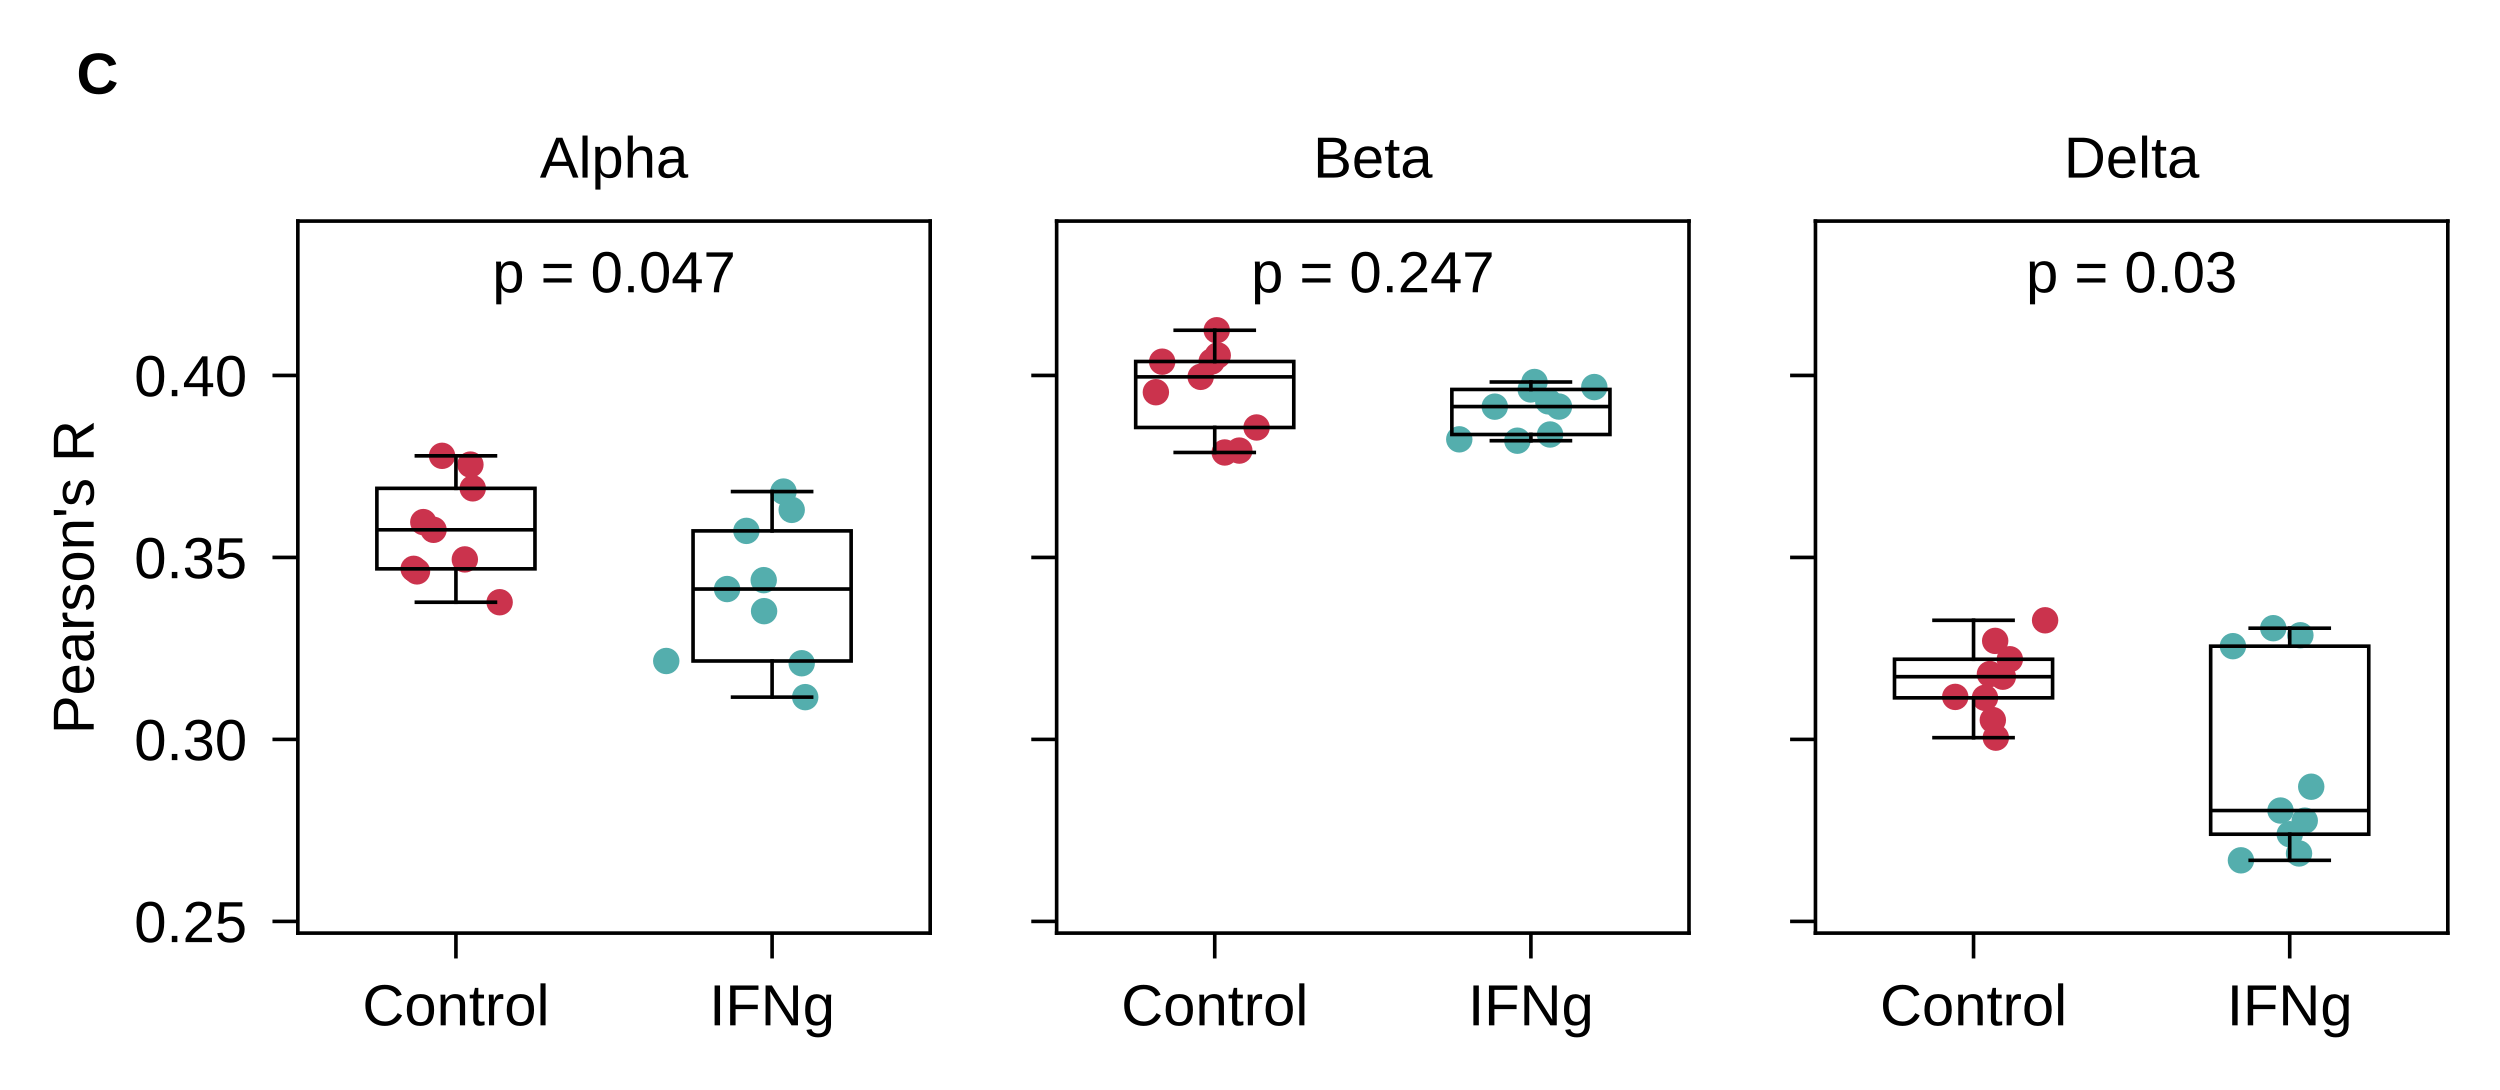
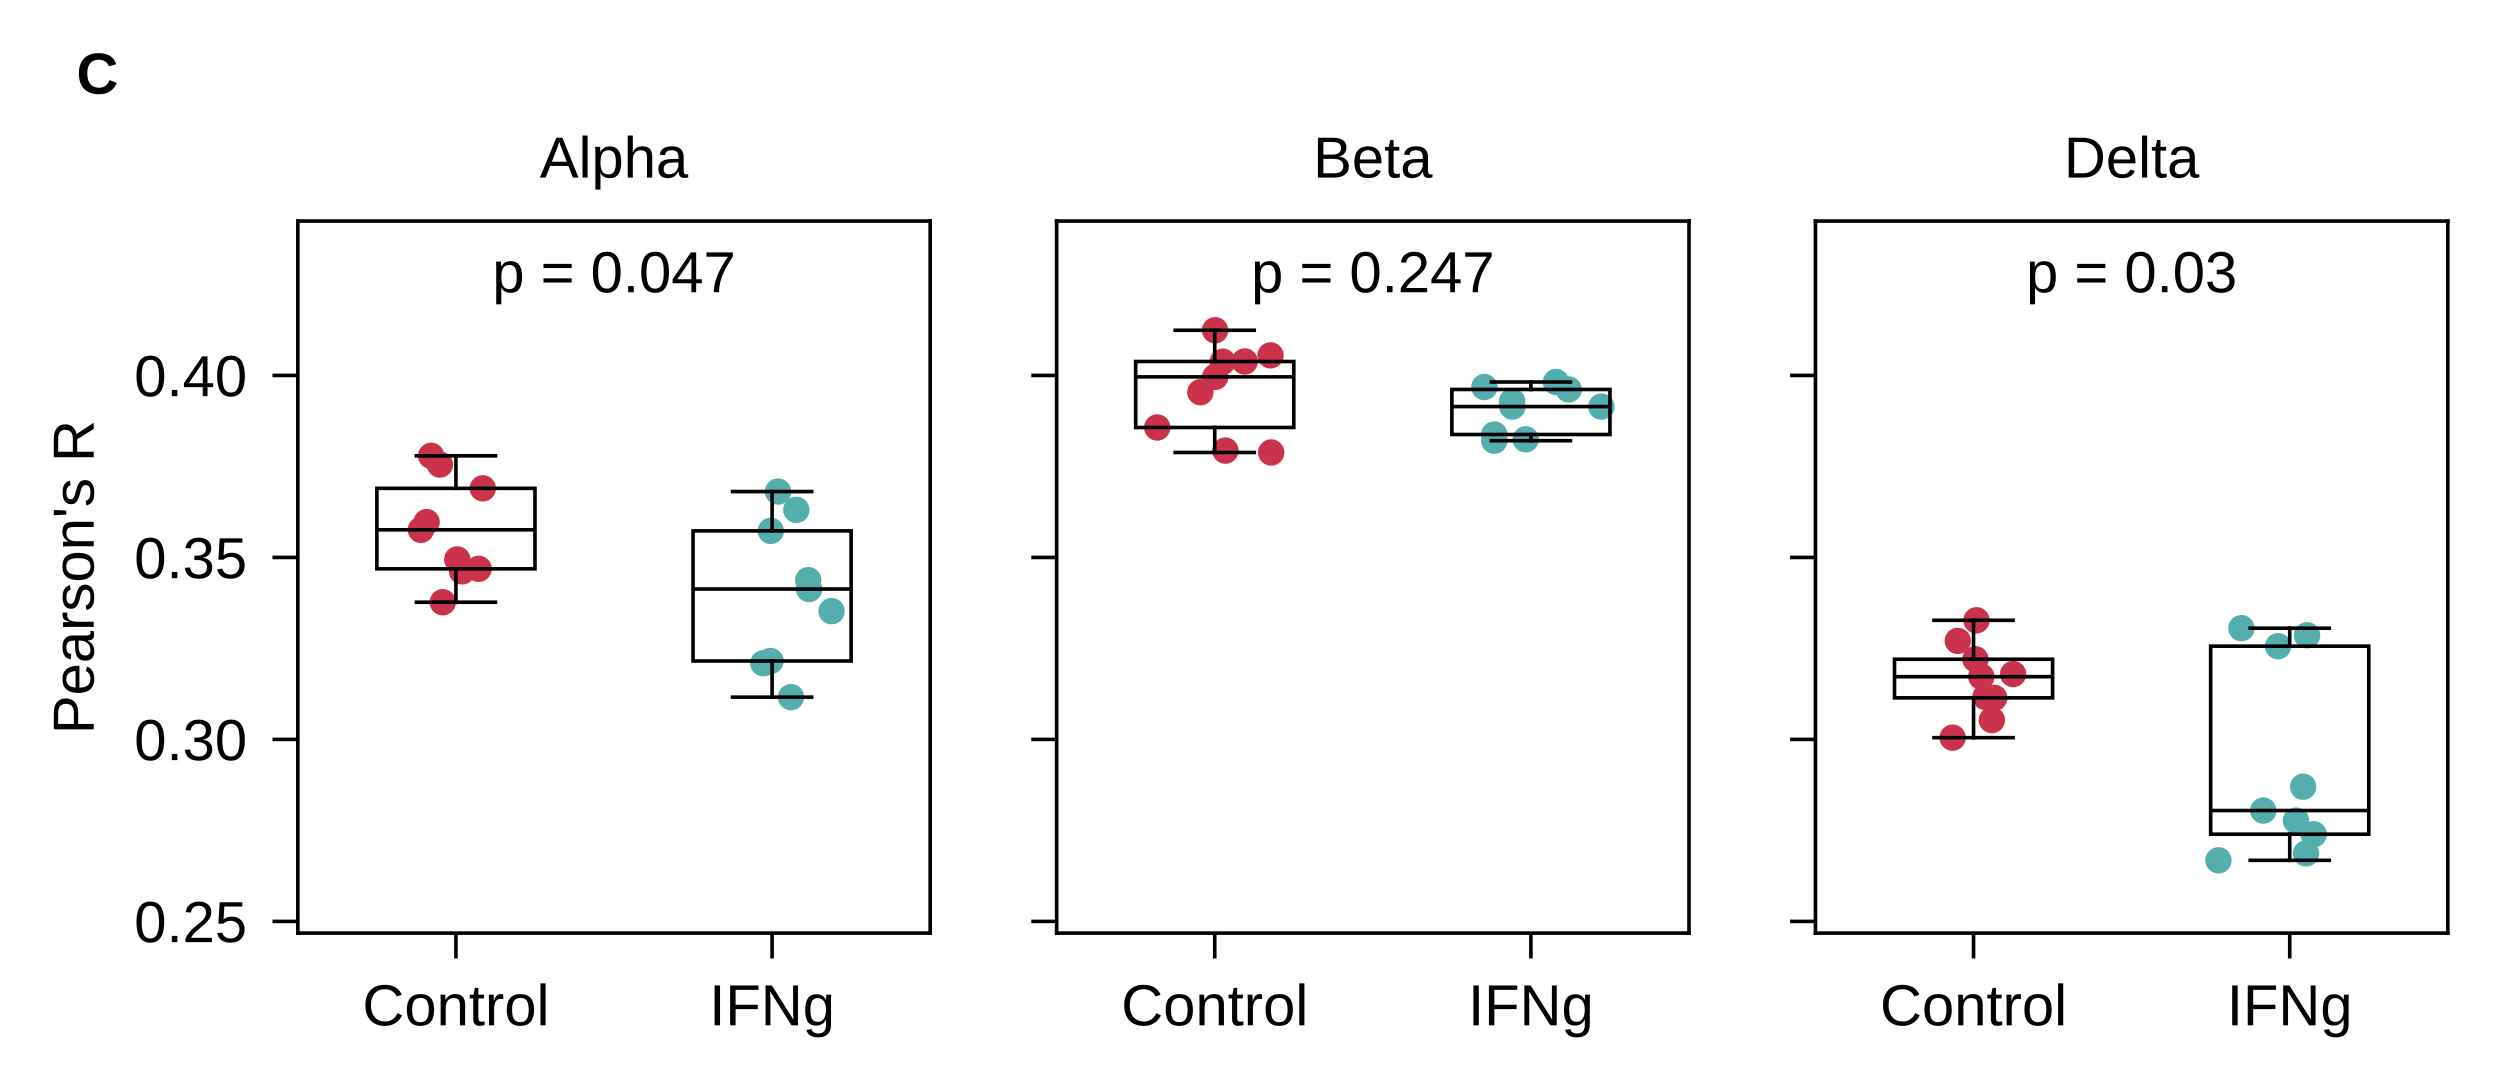
<svg xmlns="http://www.w3.org/2000/svg" xmlns:xlink="http://www.w3.org/1999/xlink" width="344.86pt" height="150.327pt" viewBox="0 0 344.86 150.327" version="1.1">
  <defs>
    <style type="text/css">*{stroke-linejoin: round; stroke-linecap: butt}</style>
  </defs>
  <g id="figure_1">
    <g id="patch_1">
      <path d="M -0 150.327  L 344.86 150.327  L 344.86 0  L -0 0  L -0 150.327  z " style="fill: none" />
    </g>
    <g id="axes_1">
      <g id="patch_2">
        <path d="M 41.085 128.717  L 128.313 128.717  L 128.313 30.497  L 41.085 30.497  L 41.085 128.717  z " style="fill: none" />
      </g>
      <g id="PathCollection_1">
        <defs>
-           <path id="C0_0_2061458b49" d="M 0 1.323  C 0.351 1.323 0.687 1.183 0.935 0.935  C 1.183 0.687 1.323 0.351 1.323 -0  C 1.323 -0.351 1.183 -0.687 0.935 -0.935  C 0.687 -1.183 0.351 -1.323 0 -1.323  C -0.351 -1.323 -0.687 -1.183 -0.935 -0.935  C -1.183 -0.687 -1.323 -0.351 -1.323 0  C -1.323 0.351 -1.183 0.687 -0.935 0.935  C -0.687 1.183 -0.351 1.323 0 1.323  z " />
+           <path id="C0_0_ac645034e4" d="M 0 1.323  C 0.351 1.323 0.687 1.183 0.935 0.935  C 1.183 0.687 1.323 0.351 1.323 -0  C 1.323 -0.351 1.183 -0.687 0.935 -0.935  C 0.687 -1.183 0.351 -1.323 0 -1.323  C -0.351 -1.323 -0.687 -1.183 -0.935 -0.935  C -1.183 -0.687 -1.323 -0.351 -1.323 0  C -1.323 0.351 -1.183 0.687 -0.935 0.935  C -0.687 1.183 -0.351 1.323 0 1.323  z " />
        </defs>
-         <g clip-path="url(#p95139a01a8)">
-           <use xlink:href="#C0_0_2061458b49" x="57.524" y="78.819" style="fill: #cb334d; stroke: #cb334d" />
-         </g>
-         <g clip-path="url(#p95139a01a8)">
-           <use xlink:href="#C0_0_2061458b49" x="59.804" y="73.085" style="fill: #cb334d; stroke: #cb334d" />
-         </g>
-         <g clip-path="url(#p95139a01a8)">
-           <use xlink:href="#C0_0_2061458b49" x="60.981" y="62.878" style="fill: #cb334d; stroke: #cb334d" />
-         </g>
-         <g clip-path="url(#p95139a01a8)">
-           <use xlink:href="#C0_0_2061458b49" x="57.063" y="78.467" style="fill: #cb334d; stroke: #cb334d" />
-         </g>
-         <g clip-path="url(#p95139a01a8)">
-           <use xlink:href="#C0_0_2061458b49" x="58.394" y="72.02" style="fill: #cb334d; stroke: #cb334d" />
-         </g>
-         <g clip-path="url(#p95139a01a8)">
-           <use xlink:href="#C0_0_2061458b49" x="64.89" y="64.087" style="fill: #cb334d; stroke: #cb334d" />
-         </g>
-         <g clip-path="url(#p95139a01a8)">
-           <use xlink:href="#C0_0_2061458b49" x="68.922" y="83.075" style="fill: #cb334d; stroke: #cb334d" />
-         </g>
-         <g clip-path="url(#p95139a01a8)">
-           <use xlink:href="#C0_0_2061458b49" x="64.12" y="77.169" style="fill: #cb334d; stroke: #cb334d" />
-         </g>
-         <g clip-path="url(#p95139a01a8)">
-           <use xlink:href="#C0_0_2061458b49" x="65.212" y="67.365" style="fill: #cb334d; stroke: #cb334d" />
-         </g>
-         <g clip-path="url(#p95139a01a8)">
-           <use xlink:href="#C0_0_2061458b49" x="108.077" y="67.809" style="fill: #54aead; stroke: #54aead" />
-         </g>
-         <g clip-path="url(#p95139a01a8)">
-           <use xlink:href="#C0_0_2061458b49" x="105.351" y="80.029" style="fill: #54aead; stroke: #54aead" />
-         </g>
-         <g clip-path="url(#p95139a01a8)">
-           <use xlink:href="#C0_0_2061458b49" x="110.591" y="91.49" style="fill: #54aead; stroke: #54aead" />
-         </g>
-         <g clip-path="url(#p95139a01a8)">
-           <use xlink:href="#C0_0_2061458b49" x="109.211" y="70.334" style="fill: #54aead; stroke: #54aead" />
-         </g>
-         <g clip-path="url(#p95139a01a8)">
-           <use xlink:href="#C0_0_2061458b49" x="100.3" y="81.255" style="fill: #54aead; stroke: #54aead" />
-         </g>
-         <g clip-path="url(#p95139a01a8)">
-           <use xlink:href="#C0_0_2061458b49" x="91.905" y="91.18" style="fill: #54aead; stroke: #54aead" />
-         </g>
-         <g clip-path="url(#p95139a01a8)">
-           <use xlink:href="#C0_0_2061458b49" x="102.96" y="73.232" style="fill: #54aead; stroke: #54aead" />
-         </g>
-         <g clip-path="url(#p95139a01a8)">
-           <use xlink:href="#C0_0_2061458b49" x="105.402" y="84.306" style="fill: #54aead; stroke: #54aead" />
-         </g>
-         <g clip-path="url(#p95139a01a8)">
-           <use xlink:href="#C0_0_2061458b49" x="111.075" y="96.166" style="fill: #54aead; stroke: #54aead" />
+         <g clip-path="url(#pce0d4e76ab)">
+           <use xlink:href="#C0_0_ac645034e4" x="63.74" y="78.819" style="fill: #cb334d; stroke: #cb334d" />
+         </g>
+         <g clip-path="url(#pce0d4e76ab)">
+           <use xlink:href="#C0_0_ac645034e4" x="58.062" y="73.085" style="fill: #cb334d; stroke: #cb334d" />
+         </g>
+         <g clip-path="url(#pce0d4e76ab)">
+           <use xlink:href="#C0_0_ac645034e4" x="59.475" y="62.878" style="fill: #cb334d; stroke: #cb334d" />
+         </g>
+         <g clip-path="url(#pce0d4e76ab)">
+           <use xlink:href="#C0_0_ac645034e4" x="66.023" y="78.467" style="fill: #cb334d; stroke: #cb334d" />
+         </g>
+         <g clip-path="url(#pce0d4e76ab)">
+           <use xlink:href="#C0_0_ac645034e4" x="58.848" y="72.02" style="fill: #cb334d; stroke: #cb334d" />
+         </g>
+         <g clip-path="url(#pce0d4e76ab)">
+           <use xlink:href="#C0_0_ac645034e4" x="60.684" y="64.087" style="fill: #cb334d; stroke: #cb334d" />
+         </g>
+         <g clip-path="url(#pce0d4e76ab)">
+           <use xlink:href="#C0_0_ac645034e4" x="61.077" y="83.075" style="fill: #cb334d; stroke: #cb334d" />
+         </g>
+         <g clip-path="url(#pce0d4e76ab)">
+           <use xlink:href="#C0_0_ac645034e4" x="63.076" y="77.169" style="fill: #cb334d; stroke: #cb334d" />
+         </g>
+         <g clip-path="url(#pce0d4e76ab)">
+           <use xlink:href="#C0_0_ac645034e4" x="66.599" y="67.365" style="fill: #cb334d; stroke: #cb334d" />
+         </g>
+         <g clip-path="url(#pce0d4e76ab)">
+           <use xlink:href="#C0_0_ac645034e4" x="107.321" y="67.809" style="fill: #54aead; stroke: #54aead" />
+         </g>
+         <g clip-path="url(#pce0d4e76ab)">
+           <use xlink:href="#C0_0_ac645034e4" x="111.489" y="80.029" style="fill: #54aead; stroke: #54aead" />
+         </g>
+         <g clip-path="url(#pce0d4e76ab)">
+           <use xlink:href="#C0_0_ac645034e4" x="105.299" y="91.49" style="fill: #54aead; stroke: #54aead" />
+         </g>
+         <g clip-path="url(#pce0d4e76ab)">
+           <use xlink:href="#C0_0_ac645034e4" x="109.85" y="70.334" style="fill: #54aead; stroke: #54aead" />
+         </g>
+         <g clip-path="url(#pce0d4e76ab)">
+           <use xlink:href="#C0_0_ac645034e4" x="111.609" y="81.255" style="fill: #54aead; stroke: #54aead" />
+         </g>
+         <g clip-path="url(#pce0d4e76ab)">
+           <use xlink:href="#C0_0_ac645034e4" x="106.284" y="91.18" style="fill: #54aead; stroke: #54aead" />
+         </g>
+         <g clip-path="url(#pce0d4e76ab)">
+           <use xlink:href="#C0_0_ac645034e4" x="106.322" y="73.232" style="fill: #54aead; stroke: #54aead" />
+         </g>
+         <g clip-path="url(#pce0d4e76ab)">
+           <use xlink:href="#C0_0_ac645034e4" x="114.708" y="84.306" style="fill: #54aead; stroke: #54aead" />
+         </g>
+         <g clip-path="url(#pce0d4e76ab)">
+           <use xlink:href="#C0_0_ac645034e4" x="109.114" y="96.166" style="fill: #54aead; stroke: #54aead" />
        </g>
      </g>
      <g id="PathCollection_2" />
      <g id="matplotlib.axis_1">
        <g id="xtick_1">
          <g id="line2d_1">
            <defs>
-               <path id="mfec5f6d1b3" d="M 0 0  L 0 3.5  " style="stroke: #000000; stroke-width: 0.5" />
+               <path id="m859c7ce3d9" d="M 0 0  L 0 3.5  " style="stroke: #000000; stroke-width: 0.5" />
            </defs>
            <g>
-               <use xlink:href="#mfec5f6d1b3" x="62.892" y="128.717" style="stroke: #000000; stroke-width: 0.5" />
+               <use xlink:href="#m859c7ce3d9" x="62.892" y="128.717" style="stroke: #000000; stroke-width: 0.5" />
            </g>
          </g>
          <g id="text_1">
            <text style="font-size: 8px; font-family: 'Arial'; text-anchor: middle" x="62.892" y="141.443" transform="rotate(-0 62.89197 141.4433)">Control</text>
          </g>
        </g>
        <g id="xtick_2">
          <g id="line2d_2">
            <g>
-               <use xlink:href="#mfec5f6d1b3" x="106.506" y="128.717" style="stroke: #000000; stroke-width: 0.5" />
+               <use xlink:href="#m859c7ce3d9" x="106.506" y="128.717" style="stroke: #000000; stroke-width: 0.5" />
            </g>
          </g>
          <g id="text_2">
            <text style="font-size: 8px; font-family: 'Arial'; text-anchor: middle" x="106.506" y="141.443" transform="rotate(-0 106.5059 141.4433)">IFNg</text>
          </g>
        </g>
      </g>
      <g id="matplotlib.axis_2">
        <g id="ytick_1">
          <g id="line2d_3">
            <defs>
-               <path id="mc1c64203f9" d="M 0 0  L -3.5 0  " style="stroke: #000000; stroke-width: 0.5" />
+               <path id="m0ade56883d" d="M 0 0  L -3.5 0  " style="stroke: #000000; stroke-width: 0.5" />
            </defs>
            <g>
-               <use xlink:href="#mc1c64203f9" x="41.085" y="127.099" style="stroke: #000000; stroke-width: 0.5" />
+               <use xlink:href="#m0ade56883d" x="41.085" y="127.099" style="stroke: #000000; stroke-width: 0.5" />
            </g>
          </g>
          <g id="text_3">
            <text style="font-size: 8px; font-family: 'Arial'; text-anchor: end" x="34.085" y="129.962" transform="rotate(-0 34.085 129.9621)">0.25</text>
          </g>
        </g>
        <g id="ytick_2">
          <g id="line2d_4">
            <g>
-               <use xlink:href="#mc1c64203f9" x="41.085" y="101.996" style="stroke: #000000; stroke-width: 0.5" />
+               <use xlink:href="#m0ade56883d" x="41.085" y="101.996" style="stroke: #000000; stroke-width: 0.5" />
            </g>
          </g>
          <g id="text_4">
            <text style="font-size: 8px; font-family: 'Arial'; text-anchor: end" x="34.085" y="104.859" transform="rotate(-0 34.085 104.8589)">0.30</text>
          </g>
        </g>
        <g id="ytick_3">
          <g id="line2d_5">
            <g>
-               <use xlink:href="#mc1c64203f9" x="41.085" y="76.893" style="stroke: #000000; stroke-width: 0.5" />
+               <use xlink:href="#m0ade56883d" x="41.085" y="76.893" style="stroke: #000000; stroke-width: 0.5" />
            </g>
          </g>
          <g id="text_5">
            <text style="font-size: 8px; font-family: 'Arial'; text-anchor: end" x="34.085" y="79.756" transform="rotate(-0 34.085 79.75577)">0.35</text>
          </g>
        </g>
        <g id="ytick_4">
          <g id="line2d_6">
            <g>
-               <use xlink:href="#mc1c64203f9" x="41.085" y="51.789" style="stroke: #000000; stroke-width: 0.5" />
+               <use xlink:href="#m0ade56883d" x="41.085" y="51.789" style="stroke: #000000; stroke-width: 0.5" />
            </g>
          </g>
          <g id="text_6">
            <text style="font-size: 8px; font-family: 'Arial'; text-anchor: end" x="34.085" y="54.653" transform="rotate(-0 34.085 54.65261)">0.40</text>
          </g>
        </g>
        <g id="text_7">
          <text style="font-size: 8px; font-family: 'Arial'; text-anchor: middle" x="12.926" y="79.607" transform="rotate(-90 12.92625 79.60683)">Pearson's R</text>
        </g>
      </g>
      <g id="patch_3">
-         <path d="M 51.988 78.467  L 73.795 78.467  L 73.795 67.365  L 51.988 67.365  L 51.988 78.467  L 51.988 78.467  z " clip-path="url(#p95139a01a8)" style="fill: none; stroke: #000000; stroke-width: 0.5; stroke-linejoin: miter" />
+         <path d="M 51.988 78.467  L 73.795 78.467  L 73.795 67.365  L 51.988 67.365  L 51.988 78.467  L 51.988 78.467  z " clip-path="url(#pce0d4e76ab)" style="fill: none; stroke: #000000; stroke-width: 0.5; stroke-linejoin: miter" />
      </g>
      <g id="line2d_7">
-         <path d="M 62.892 78.467  L 62.892 83.075  " clip-path="url(#p95139a01a8)" style="fill: none; stroke: #000000; stroke-width: 0.5; stroke-linecap: square" />
+         <path d="M 62.892 78.467  L 62.892 83.075  " clip-path="url(#pce0d4e76ab)" style="fill: none; stroke: #000000; stroke-width: 0.5; stroke-linecap: square" />
      </g>
      <g id="line2d_8">
-         <path d="M 62.892 67.365  L 62.892 62.878  " clip-path="url(#p95139a01a8)" style="fill: none; stroke: #000000; stroke-width: 0.5; stroke-linecap: square" />
+         <path d="M 62.892 67.365  L 62.892 62.878  " clip-path="url(#pce0d4e76ab)" style="fill: none; stroke: #000000; stroke-width: 0.5; stroke-linecap: square" />
      </g>
      <g id="line2d_9">
-         <path d="M 57.44 83.075  L 68.344 83.075  " clip-path="url(#p95139a01a8)" style="fill: none; stroke: #000000; stroke-width: 0.5; stroke-linecap: square" />
+         <path d="M 57.44 83.075  L 68.344 83.075  " clip-path="url(#pce0d4e76ab)" style="fill: none; stroke: #000000; stroke-width: 0.5; stroke-linecap: square" />
      </g>
      <g id="line2d_10">
-         <path d="M 57.44 62.878  L 68.344 62.878  " clip-path="url(#p95139a01a8)" style="fill: none; stroke: #000000; stroke-width: 0.5; stroke-linecap: square" />
+         <path d="M 57.44 62.878  L 68.344 62.878  " clip-path="url(#pce0d4e76ab)" style="fill: none; stroke: #000000; stroke-width: 0.5; stroke-linecap: square" />
      </g>
      <g id="patch_4">
-         <path d="M 95.602 91.18  L 117.409 91.18  L 117.409 73.232  L 95.602 73.232  L 95.602 91.18  L 95.602 91.18  z " clip-path="url(#p95139a01a8)" style="fill: none; stroke: #000000; stroke-width: 0.5; stroke-linejoin: miter" />
+         <path d="M 95.602 91.18  L 117.409 91.18  L 117.409 73.232  L 95.602 73.232  L 95.602 91.18  L 95.602 91.18  z " clip-path="url(#pce0d4e76ab)" style="fill: none; stroke: #000000; stroke-width: 0.5; stroke-linejoin: miter" />
      </g>
      <g id="line2d_11">
-         <path d="M 106.506 91.18  L 106.506 96.166  " clip-path="url(#p95139a01a8)" style="fill: none; stroke: #000000; stroke-width: 0.5; stroke-linecap: square" />
+         <path d="M 106.506 91.18  L 106.506 96.166  " clip-path="url(#pce0d4e76ab)" style="fill: none; stroke: #000000; stroke-width: 0.5; stroke-linecap: square" />
      </g>
      <g id="line2d_12">
-         <path d="M 106.506 73.232  L 106.506 67.809  " clip-path="url(#p95139a01a8)" style="fill: none; stroke: #000000; stroke-width: 0.5; stroke-linecap: square" />
+         <path d="M 106.506 73.232  L 106.506 67.809  " clip-path="url(#pce0d4e76ab)" style="fill: none; stroke: #000000; stroke-width: 0.5; stroke-linecap: square" />
      </g>
      <g id="line2d_13">
-         <path d="M 101.054 96.166  L 111.958 96.166  " clip-path="url(#p95139a01a8)" style="fill: none; stroke: #000000; stroke-width: 0.5; stroke-linecap: square" />
+         <path d="M 101.054 96.166  L 111.958 96.166  " clip-path="url(#pce0d4e76ab)" style="fill: none; stroke: #000000; stroke-width: 0.5; stroke-linecap: square" />
      </g>
      <g id="line2d_14">
-         <path d="M 101.054 67.809  L 111.958 67.809  " clip-path="url(#p95139a01a8)" style="fill: none; stroke: #000000; stroke-width: 0.5; stroke-linecap: square" />
+         <path d="M 101.054 67.809  L 111.958 67.809  " clip-path="url(#pce0d4e76ab)" style="fill: none; stroke: #000000; stroke-width: 0.5; stroke-linecap: square" />
      </g>
      <g id="line2d_15">
-         <path d="M 51.988 73.085  L 73.795 73.085  " clip-path="url(#p95139a01a8)" style="fill: none; stroke: #000000; stroke-width: 0.5" />
+         <path d="M 51.988 73.085  L 73.795 73.085  " clip-path="url(#pce0d4e76ab)" style="fill: none; stroke: #000000; stroke-width: 0.5" />
      </g>
      <g id="line2d_16">
-         <path d="M 95.602 81.255  L 117.409 81.255  " clip-path="url(#p95139a01a8)" style="fill: none; stroke: #000000; stroke-width: 0.5" />
+         <path d="M 95.602 81.255  L 117.409 81.255  " clip-path="url(#pce0d4e76ab)" style="fill: none; stroke: #000000; stroke-width: 0.5" />
      </g>
      <g id="patch_5">
        <path d="M 41.085 128.717  L 41.085 30.497  " style="fill: none; stroke: #000000; stroke-width: 0.5; stroke-linejoin: miter; stroke-linecap: square" />
      </g>
      <g id="patch_6">
        <path d="M 128.313 128.717  L 128.313 30.497  " style="fill: none; stroke: #000000; stroke-width: 0.5; stroke-linejoin: miter; stroke-linecap: square" />
      </g>
      <g id="patch_7">
        <path d="M 41.085 128.717  L 128.313 128.717  " style="fill: none; stroke: #000000; stroke-width: 0.5; stroke-linejoin: miter; stroke-linecap: square" />
      </g>
      <g id="patch_8">
        <path d="M 41.085 30.497  L 128.313 30.497  " style="fill: none; stroke: #000000; stroke-width: 0.5; stroke-linejoin: miter; stroke-linecap: square" />
      </g>
      <g id="text_8">
        <text style="font-size: 8px; font-family: 'Arial'; text-anchor: middle" x="84.699" y="40.319" transform="rotate(-0 84.69894 40.31864)">p = 0.047</text>
      </g>
      <g id="text_9">
        <text style="font-weight: 700; font-size: 8px; font-family: 'Arial'; text-anchor: start" x="10.555" y="12.926" transform="rotate(-0 10.55524 12.92625)">C</text>
      </g>
      <g id="text_10">
        <text style="font-size: 8px; font-family: 'Arial'; text-anchor: middle" x="84.699" y="24.497" transform="rotate(-0 84.69894 24.49659)">Alpha</text>
      </g>
    </g>
    <g id="axes_2">
      <g id="patch_9">
        <path d="M 145.758 128.717  L 232.986 128.717  L 232.986 30.497  L 145.758 30.497  L 145.758 128.717  z " style="fill: none" />
      </g>
      <g id="PathCollection_3">
        <defs>
-           <path id="C1_0_51ea857e13" d="M 0 1.323  C 0.351 1.323 0.687 1.183 0.935 0.935  C 1.183 0.687 1.323 0.351 1.323 -0  C 1.323 -0.351 1.183 -0.687 0.935 -0.935  C 0.687 -1.183 0.351 -1.323 0 -1.323  C -0.351 -1.323 -0.687 -1.183 -0.935 -0.935  C -1.183 -0.687 -1.323 -0.351 -1.323 0  C -1.323 0.351 -1.183 0.687 -0.935 0.935  C -0.687 1.183 -0.351 1.323 0 1.323  z " />
+           <path id="C1_0_3e99ed5091" d="M 0 1.323  C 0.351 1.323 0.687 1.183 0.935 0.935  C 1.183 0.687 1.323 0.351 1.323 -0  C 1.323 -0.351 1.183 -0.687 0.935 -0.935  C 0.687 -1.183 0.351 -1.323 0 -1.323  C -0.351 -1.323 -0.687 -1.183 -0.935 -0.935  C -1.183 -0.687 -1.323 -0.351 -1.323 0  C -1.323 0.351 -1.183 0.687 -0.935 0.935  C -0.687 1.183 -0.351 1.323 0 1.323  z " />
        </defs>
-         <g clip-path="url(#pc16eb597bd)">
-           <use xlink:href="#C1_0_51ea857e13" x="159.446" y="54.104" style="fill: #cb334d; stroke: #cb334d" />
-         </g>
-         <g clip-path="url(#pc16eb597bd)">
-           <use xlink:href="#C1_0_51ea857e13" x="167.144" y="49.865" style="fill: #cb334d; stroke: #cb334d" />
-         </g>
-         <g clip-path="url(#pc16eb597bd)">
-           <use xlink:href="#C1_0_51ea857e13" x="168.943" y="62.417" style="fill: #cb334d; stroke: #cb334d" />
-         </g>
-         <g clip-path="url(#pc16eb597bd)">
-           <use xlink:href="#C1_0_51ea857e13" x="160.315" y="49.893" style="fill: #cb334d; stroke: #cb334d" />
-         </g>
-         <g clip-path="url(#pc16eb597bd)">
-           <use xlink:href="#C1_0_51ea857e13" x="167.841" y="45.558" style="fill: #cb334d; stroke: #cb334d" />
-         </g>
-         <g clip-path="url(#pc16eb597bd)">
-           <use xlink:href="#C1_0_51ea857e13" x="173.336" y="58.969" style="fill: #cb334d; stroke: #cb334d" />
-         </g>
-         <g clip-path="url(#pc16eb597bd)">
-           <use xlink:href="#C1_0_51ea857e13" x="165.624" y="51.984" style="fill: #cb334d; stroke: #cb334d" />
-         </g>
-         <g clip-path="url(#pc16eb597bd)">
-           <use xlink:href="#C1_0_51ea857e13" x="167.978" y="49.023" style="fill: #cb334d; stroke: #cb334d" />
-         </g>
-         <g clip-path="url(#pc16eb597bd)">
-           <use xlink:href="#C1_0_51ea857e13" x="170.955" y="62.156" style="fill: #cb334d; stroke: #cb334d" />
-         </g>
-         <g clip-path="url(#pc16eb597bd)">
-           <use xlink:href="#C1_0_51ea857e13" x="201.298" y="60.603" style="fill: #54aead; stroke: #54aead" />
-         </g>
-         <g clip-path="url(#pc16eb597bd)">
-           <use xlink:href="#C1_0_51ea857e13" x="206.196" y="56.096" style="fill: #54aead; stroke: #54aead" />
-         </g>
-         <g clip-path="url(#pc16eb597bd)">
-           <use xlink:href="#C1_0_51ea857e13" x="219.925" y="53.392" style="fill: #54aead; stroke: #54aead" />
-         </g>
-         <g clip-path="url(#pc16eb597bd)">
-           <use xlink:href="#C1_0_51ea857e13" x="213.824" y="59.937" style="fill: #54aead; stroke: #54aead" />
-         </g>
-         <g clip-path="url(#pc16eb597bd)">
-           <use xlink:href="#C1_0_51ea857e13" x="213.573" y="55.365" style="fill: #54aead; stroke: #54aead" />
-         </g>
-         <g clip-path="url(#pc16eb597bd)">
-           <use xlink:href="#C1_0_51ea857e13" x="211.676" y="52.694" style="fill: #54aead; stroke: #54aead" />
-         </g>
-         <g clip-path="url(#pc16eb597bd)">
-           <use xlink:href="#C1_0_51ea857e13" x="209.312" y="60.793" style="fill: #54aead; stroke: #54aead" />
-         </g>
-         <g clip-path="url(#pc16eb597bd)">
-           <use xlink:href="#C1_0_51ea857e13" x="215.053" y="56.085" style="fill: #54aead; stroke: #54aead" />
-         </g>
-         <g clip-path="url(#pc16eb597bd)">
-           <use xlink:href="#C1_0_51ea857e13" x="211.153" y="53.722" style="fill: #54aead; stroke: #54aead" />
+         <g clip-path="url(#pae0e74dacd)">
+           <use xlink:href="#C1_0_3e99ed5091" x="165.585" y="54.104" style="fill: #cb334d; stroke: #cb334d" />
+         </g>
+         <g clip-path="url(#pae0e74dacd)">
+           <use xlink:href="#C1_0_3e99ed5091" x="171.7" y="49.865" style="fill: #cb334d; stroke: #cb334d" />
+         </g>
+         <g clip-path="url(#pae0e74dacd)">
+           <use xlink:href="#C1_0_3e99ed5091" x="175.351" y="62.417" style="fill: #cb334d; stroke: #cb334d" />
+         </g>
+         <g clip-path="url(#pae0e74dacd)">
+           <use xlink:href="#C1_0_3e99ed5091" x="168.67" y="49.893" style="fill: #cb334d; stroke: #cb334d" />
+         </g>
+         <g clip-path="url(#pae0e74dacd)">
+           <use xlink:href="#C1_0_3e99ed5091" x="167.614" y="45.558" style="fill: #cb334d; stroke: #cb334d" />
+         </g>
+         <g clip-path="url(#pae0e74dacd)">
+           <use xlink:href="#C1_0_3e99ed5091" x="159.634" y="58.969" style="fill: #cb334d; stroke: #cb334d" />
+         </g>
+         <g clip-path="url(#pae0e74dacd)">
+           <use xlink:href="#C1_0_3e99ed5091" x="167.637" y="51.984" style="fill: #cb334d; stroke: #cb334d" />
+         </g>
+         <g clip-path="url(#pae0e74dacd)">
+           <use xlink:href="#C1_0_3e99ed5091" x="175.261" y="49.023" style="fill: #cb334d; stroke: #cb334d" />
+         </g>
+         <g clip-path="url(#pae0e74dacd)">
+           <use xlink:href="#C1_0_3e99ed5091" x="169.033" y="62.156" style="fill: #cb334d; stroke: #cb334d" />
+         </g>
+         <g clip-path="url(#pae0e74dacd)">
+           <use xlink:href="#C1_0_3e99ed5091" x="210.462" y="60.603" style="fill: #54aead; stroke: #54aead" />
+         </g>
+         <g clip-path="url(#pae0e74dacd)">
+           <use xlink:href="#C1_0_3e99ed5091" x="220.903" y="56.096" style="fill: #54aead; stroke: #54aead" />
+         </g>
+         <g clip-path="url(#pae0e74dacd)">
+           <use xlink:href="#C1_0_3e99ed5091" x="204.762" y="53.392" style="fill: #54aead; stroke: #54aead" />
+         </g>
+         <g clip-path="url(#pae0e74dacd)">
+           <use xlink:href="#C1_0_3e99ed5091" x="206.129" y="59.937" style="fill: #54aead; stroke: #54aead" />
+         </g>
+         <g clip-path="url(#pae0e74dacd)">
+           <use xlink:href="#C1_0_3e99ed5091" x="208.58" y="55.365" style="fill: #54aead; stroke: #54aead" />
+         </g>
+         <g clip-path="url(#pae0e74dacd)">
+           <use xlink:href="#C1_0_3e99ed5091" x="214.646" y="52.694" style="fill: #54aead; stroke: #54aead" />
+         </g>
+         <g clip-path="url(#pae0e74dacd)">
+           <use xlink:href="#C1_0_3e99ed5091" x="206.127" y="60.793" style="fill: #54aead; stroke: #54aead" />
+         </g>
+         <g clip-path="url(#pae0e74dacd)">
+           <use xlink:href="#C1_0_3e99ed5091" x="208.623" y="56.085" style="fill: #54aead; stroke: #54aead" />
+         </g>
+         <g clip-path="url(#pae0e74dacd)">
+           <use xlink:href="#C1_0_3e99ed5091" x="216.388" y="53.722" style="fill: #54aead; stroke: #54aead" />
        </g>
      </g>
      <g id="PathCollection_4" />
      <g id="matplotlib.axis_3">
        <g id="xtick_3">
          <g id="line2d_17">
            <g>
-               <use xlink:href="#mfec5f6d1b3" x="167.565" y="128.717" style="stroke: #000000; stroke-width: 0.5" />
+               <use xlink:href="#m859c7ce3d9" x="167.565" y="128.717" style="stroke: #000000; stroke-width: 0.5" />
            </g>
          </g>
          <g id="text_11">
            <text style="font-size: 8px; font-family: 'Arial'; text-anchor: middle" x="167.565" y="141.443" transform="rotate(-0 167.5654 141.4433)">Control</text>
          </g>
        </g>
        <g id="xtick_4">
          <g id="line2d_18">
            <g>
-               <use xlink:href="#mfec5f6d1b3" x="211.179" y="128.717" style="stroke: #000000; stroke-width: 0.5" />
+               <use xlink:href="#m859c7ce3d9" x="211.179" y="128.717" style="stroke: #000000; stroke-width: 0.5" />
            </g>
          </g>
          <g id="text_12">
            <text style="font-size: 8px; font-family: 'Arial'; text-anchor: middle" x="211.179" y="141.443" transform="rotate(-0 211.1794 141.4433)">IFNg</text>
          </g>
        </g>
      </g>
      <g id="matplotlib.axis_4">
        <g id="ytick_5">
          <g id="line2d_19">
            <g>
-               <use xlink:href="#mc1c64203f9" x="145.758" y="127.099" style="stroke: #000000; stroke-width: 0.5" />
+               <use xlink:href="#m0ade56883d" x="145.758" y="127.099" style="stroke: #000000; stroke-width: 0.5" />
            </g>
          </g>
        </g>
        <g id="ytick_6">
          <g id="line2d_20">
            <g>
-               <use xlink:href="#mc1c64203f9" x="145.758" y="101.996" style="stroke: #000000; stroke-width: 0.5" />
+               <use xlink:href="#m0ade56883d" x="145.758" y="101.996" style="stroke: #000000; stroke-width: 0.5" />
            </g>
          </g>
        </g>
        <g id="ytick_7">
          <g id="line2d_21">
            <g>
-               <use xlink:href="#mc1c64203f9" x="145.758" y="76.893" style="stroke: #000000; stroke-width: 0.5" />
+               <use xlink:href="#m0ade56883d" x="145.758" y="76.893" style="stroke: #000000; stroke-width: 0.5" />
            </g>
          </g>
        </g>
        <g id="ytick_8">
          <g id="line2d_22">
            <g>
-               <use xlink:href="#mc1c64203f9" x="145.758" y="51.789" style="stroke: #000000; stroke-width: 0.5" />
+               <use xlink:href="#m0ade56883d" x="145.758" y="51.789" style="stroke: #000000; stroke-width: 0.5" />
            </g>
          </g>
        </g>
      </g>
      <g id="patch_10">
-         <path d="M 156.662 58.969  L 178.469 58.969  L 178.469 49.865  L 156.662 49.865  L 156.662 58.969  L 156.662 58.969  z " clip-path="url(#pc16eb597bd)" style="fill: none; stroke: #000000; stroke-width: 0.5; stroke-linejoin: miter" />
+         <path d="M 156.662 58.969  L 178.469 58.969  L 178.469 49.865  L 156.662 49.865  L 156.662 58.969  L 156.662 58.969  z " clip-path="url(#pae0e74dacd)" style="fill: none; stroke: #000000; stroke-width: 0.5; stroke-linejoin: miter" />
      </g>
      <g id="line2d_23">
-         <path d="M 167.565 58.969  L 167.565 62.417  " clip-path="url(#pc16eb597bd)" style="fill: none; stroke: #000000; stroke-width: 0.5; stroke-linecap: square" />
+         <path d="M 167.565 58.969  L 167.565 62.417  " clip-path="url(#pae0e74dacd)" style="fill: none; stroke: #000000; stroke-width: 0.5; stroke-linecap: square" />
      </g>
      <g id="line2d_24">
-         <path d="M 167.565 49.865  L 167.565 45.558  " clip-path="url(#pc16eb597bd)" style="fill: none; stroke: #000000; stroke-width: 0.5; stroke-linecap: square" />
+         <path d="M 167.565 49.865  L 167.565 45.558  " clip-path="url(#pae0e74dacd)" style="fill: none; stroke: #000000; stroke-width: 0.5; stroke-linecap: square" />
      </g>
      <g id="line2d_25">
-         <path d="M 162.114 62.417  L 173.017 62.417  " clip-path="url(#pc16eb597bd)" style="fill: none; stroke: #000000; stroke-width: 0.5; stroke-linecap: square" />
+         <path d="M 162.114 62.417  L 173.017 62.417  " clip-path="url(#pae0e74dacd)" style="fill: none; stroke: #000000; stroke-width: 0.5; stroke-linecap: square" />
      </g>
      <g id="line2d_26">
-         <path d="M 162.114 45.558  L 173.017 45.558  " clip-path="url(#pc16eb597bd)" style="fill: none; stroke: #000000; stroke-width: 0.5; stroke-linecap: square" />
+         <path d="M 162.114 45.558  L 173.017 45.558  " clip-path="url(#pae0e74dacd)" style="fill: none; stroke: #000000; stroke-width: 0.5; stroke-linecap: square" />
      </g>
      <g id="patch_11">
-         <path d="M 200.276 59.937  L 222.083 59.937  L 222.083 53.722  L 200.276 53.722  L 200.276 59.937  L 200.276 59.937  z " clip-path="url(#pc16eb597bd)" style="fill: none; stroke: #000000; stroke-width: 0.5; stroke-linejoin: miter" />
+         <path d="M 200.276 59.937  L 222.083 59.937  L 222.083 53.722  L 200.276 53.722  L 200.276 59.937  L 200.276 59.937  z " clip-path="url(#pae0e74dacd)" style="fill: none; stroke: #000000; stroke-width: 0.5; stroke-linejoin: miter" />
      </g>
      <g id="line2d_27">
-         <path d="M 211.179 59.937  L 211.179 60.793  " clip-path="url(#pc16eb597bd)" style="fill: none; stroke: #000000; stroke-width: 0.5; stroke-linecap: square" />
+         <path d="M 211.179 59.937  L 211.179 60.793  " clip-path="url(#pae0e74dacd)" style="fill: none; stroke: #000000; stroke-width: 0.5; stroke-linecap: square" />
      </g>
      <g id="line2d_28">
-         <path d="M 211.179 53.722  L 211.179 52.694  " clip-path="url(#pc16eb597bd)" style="fill: none; stroke: #000000; stroke-width: 0.5; stroke-linecap: square" />
+         <path d="M 211.179 53.722  L 211.179 52.694  " clip-path="url(#pae0e74dacd)" style="fill: none; stroke: #000000; stroke-width: 0.5; stroke-linecap: square" />
      </g>
      <g id="line2d_29">
-         <path d="M 205.728 60.793  L 216.631 60.793  " clip-path="url(#pc16eb597bd)" style="fill: none; stroke: #000000; stroke-width: 0.5; stroke-linecap: square" />
+         <path d="M 205.728 60.793  L 216.631 60.793  " clip-path="url(#pae0e74dacd)" style="fill: none; stroke: #000000; stroke-width: 0.5; stroke-linecap: square" />
      </g>
      <g id="line2d_30">
-         <path d="M 205.728 52.694  L 216.631 52.694  " clip-path="url(#pc16eb597bd)" style="fill: none; stroke: #000000; stroke-width: 0.5; stroke-linecap: square" />
+         <path d="M 205.728 52.694  L 216.631 52.694  " clip-path="url(#pae0e74dacd)" style="fill: none; stroke: #000000; stroke-width: 0.5; stroke-linecap: square" />
      </g>
      <g id="line2d_31">
-         <path d="M 156.662 51.984  L 178.469 51.984  " clip-path="url(#pc16eb597bd)" style="fill: none; stroke: #000000; stroke-width: 0.5" />
+         <path d="M 156.662 51.984  L 178.469 51.984  " clip-path="url(#pae0e74dacd)" style="fill: none; stroke: #000000; stroke-width: 0.5" />
      </g>
      <g id="line2d_32">
-         <path d="M 200.276 56.085  L 222.083 56.085  " clip-path="url(#pc16eb597bd)" style="fill: none; stroke: #000000; stroke-width: 0.5" />
+         <path d="M 200.276 56.085  L 222.083 56.085  " clip-path="url(#pae0e74dacd)" style="fill: none; stroke: #000000; stroke-width: 0.5" />
      </g>
      <g id="patch_12">
        <path d="M 145.758 128.717  L 145.758 30.497  " style="fill: none; stroke: #000000; stroke-width: 0.5; stroke-linejoin: miter; stroke-linecap: square" />
      </g>
      <g id="patch_13">
        <path d="M 232.986 128.717  L 232.986 30.497  " style="fill: none; stroke: #000000; stroke-width: 0.5; stroke-linejoin: miter; stroke-linecap: square" />
      </g>
      <g id="patch_14">
        <path d="M 145.758 128.717  L 232.986 128.717  " style="fill: none; stroke: #000000; stroke-width: 0.5; stroke-linejoin: miter; stroke-linecap: square" />
      </g>
      <g id="patch_15">
        <path d="M 145.758 30.497  L 232.986 30.497  " style="fill: none; stroke: #000000; stroke-width: 0.5; stroke-linejoin: miter; stroke-linecap: square" />
      </g>
      <g id="text_13">
        <text style="font-size: 8px; font-family: 'Arial'; text-anchor: middle" x="189.372" y="40.319" transform="rotate(-0 189.3724 40.31864)">p = 0.247</text>
      </g>
      <g id="text_14">
        <text style="font-size: 8px; font-family: 'Arial'; text-anchor: middle" x="189.372" y="24.497" transform="rotate(-0 189.3724 24.49659)">Beta</text>
      </g>
    </g>
    <g id="axes_3">
      <g id="patch_16">
        <path d="M 250.432 128.717  L 337.66 128.717  L 337.66 30.497  L 250.432 30.497  L 250.432 128.717  z " style="fill: none" />
      </g>
      <g id="PathCollection_5">
        <defs>
-           <path id="C2_0_345182f189" d="M 0 1.323  C 0.351 1.323 0.687 1.183 0.935 0.935  C 1.183 0.687 1.323 0.351 1.323 -0  C 1.323 -0.351 1.183 -0.687 0.935 -0.935  C 0.687 -1.183 0.351 -1.323 0 -1.323  C -0.351 -1.323 -0.687 -1.183 -0.935 -0.935  C -1.183 -0.687 -1.323 -0.351 -1.323 0  C -1.323 0.351 -1.183 0.687 -0.935 0.935  C -0.687 1.183 -0.351 1.323 0 1.323  z " />
+           <path id="C2_0_78e91879f2" d="M 0 1.323  C 0.351 1.323 0.687 1.183 0.935 0.935  C 1.183 0.687 1.323 0.351 1.323 -0  C 1.323 -0.351 1.183 -0.687 0.935 -0.935  C 0.687 -1.183 0.351 -1.323 0 -1.323  C -0.351 -1.323 -0.687 -1.183 -0.935 -0.935  C -1.183 -0.687 -1.323 -0.351 -1.323 0  C -1.323 0.351 -1.183 0.687 -0.935 0.935  C -0.687 1.183 -0.351 1.323 0 1.323  z " />
        </defs>
-         <g clip-path="url(#p33302a01fe)">
-           <use xlink:href="#C2_0_345182f189" x="275.312" y="101.754" style="fill: #cb334d; stroke: #cb334d" />
-         </g>
-         <g clip-path="url(#p33302a01fe)">
-           <use xlink:href="#C2_0_345182f189" x="277.246" y="90.94" style="fill: #cb334d; stroke: #cb334d" />
-         </g>
-         <g clip-path="url(#p33302a01fe)">
-           <use xlink:href="#C2_0_345182f189" x="274.898" y="99.331" style="fill: #cb334d; stroke: #cb334d" />
-         </g>
-         <g clip-path="url(#p33302a01fe)">
-           <use xlink:href="#C2_0_345182f189" x="276.279" y="93.346" style="fill: #cb334d; stroke: #cb334d" />
-         </g>
-         <g clip-path="url(#p33302a01fe)">
-           <use xlink:href="#C2_0_345182f189" x="282.11" y="85.566" style="fill: #cb334d; stroke: #cb334d" />
-         </g>
-         <g clip-path="url(#p33302a01fe)">
-           <use xlink:href="#C2_0_345182f189" x="274.498" y="92.981" style="fill: #cb334d; stroke: #cb334d" />
-         </g>
-         <g clip-path="url(#p33302a01fe)">
-           <use xlink:href="#C2_0_345182f189" x="273.816" y="96.263" style="fill: #cb334d; stroke: #cb334d" />
-         </g>
-         <g clip-path="url(#p33302a01fe)">
-           <use xlink:href="#C2_0_345182f189" x="275.223" y="88.406" style="fill: #cb334d; stroke: #cb334d" />
-         </g>
-         <g clip-path="url(#p33302a01fe)">
-           <use xlink:href="#C2_0_345182f189" x="269.714" y="96.134" style="fill: #cb334d; stroke: #cb334d" />
-         </g>
-         <g clip-path="url(#p33302a01fe)">
-           <use xlink:href="#C2_0_345182f189" x="317.324" y="87.632" style="fill: #54aead; stroke: #54aead" />
-         </g>
-         <g clip-path="url(#p33302a01fe)">
-           <use xlink:href="#C2_0_345182f189" x="314.581" y="111.81" style="fill: #54aead; stroke: #54aead" />
-         </g>
-         <g clip-path="url(#p33302a01fe)">
-           <use xlink:href="#C2_0_345182f189" x="317.136" y="117.73" style="fill: #54aead; stroke: #54aead" />
-         </g>
-         <g clip-path="url(#p33302a01fe)">
-           <use xlink:href="#C2_0_345182f189" x="313.583" y="86.655" style="fill: #54aead; stroke: #54aead" />
-         </g>
-         <g clip-path="url(#p33302a01fe)">
-           <use xlink:href="#C2_0_345182f189" x="318.82" y="108.523" style="fill: #54aead; stroke: #54aead" />
-         </g>
-         <g clip-path="url(#p33302a01fe)">
-           <use xlink:href="#C2_0_345182f189" x="315.858" y="115.075" style="fill: #54aead; stroke: #54aead" />
-         </g>
-         <g clip-path="url(#p33302a01fe)">
-           <use xlink:href="#C2_0_345182f189" x="308.018" y="89.136" style="fill: #54aead; stroke: #54aead" />
-         </g>
-         <g clip-path="url(#p33302a01fe)">
-           <use xlink:href="#C2_0_345182f189" x="317.926" y="113.205" style="fill: #54aead; stroke: #54aead" />
-         </g>
-         <g clip-path="url(#p33302a01fe)">
-           <use xlink:href="#C2_0_345182f189" x="309.123" y="118.676" style="fill: #54aead; stroke: #54aead" />
+         <g clip-path="url(#p55cf4ecc36)">
+           <use xlink:href="#C2_0_78e91879f2" x="269.354" y="101.754" style="fill: #cb334d; stroke: #cb334d" />
+         </g>
+         <g clip-path="url(#p55cf4ecc36)">
+           <use xlink:href="#C2_0_78e91879f2" x="272.501" y="90.94" style="fill: #cb334d; stroke: #cb334d" />
+         </g>
+         <g clip-path="url(#p55cf4ecc36)">
+           <use xlink:href="#C2_0_78e91879f2" x="274.768" y="99.331" style="fill: #cb334d; stroke: #cb334d" />
+         </g>
+         <g clip-path="url(#p55cf4ecc36)">
+           <use xlink:href="#C2_0_78e91879f2" x="273.313" y="93.346" style="fill: #cb334d; stroke: #cb334d" />
+         </g>
+         <g clip-path="url(#p55cf4ecc36)">
+           <use xlink:href="#C2_0_78e91879f2" x="272.642" y="85.566" style="fill: #cb334d; stroke: #cb334d" />
+         </g>
+         <g clip-path="url(#p55cf4ecc36)">
+           <use xlink:href="#C2_0_78e91879f2" x="277.696" y="92.981" style="fill: #cb334d; stroke: #cb334d" />
+         </g>
+         <g clip-path="url(#p55cf4ecc36)">
+           <use xlink:href="#C2_0_78e91879f2" x="275.1" y="96.263" style="fill: #cb334d; stroke: #cb334d" />
+         </g>
+         <g clip-path="url(#p55cf4ecc36)">
+           <use xlink:href="#C2_0_78e91879f2" x="270.063" y="88.406" style="fill: #cb334d; stroke: #cb334d" />
+         </g>
+         <g clip-path="url(#p55cf4ecc36)">
+           <use xlink:href="#C2_0_78e91879f2" x="273.873" y="96.134" style="fill: #cb334d; stroke: #cb334d" />
+         </g>
+         <g clip-path="url(#p55cf4ecc36)">
+           <use xlink:href="#C2_0_78e91879f2" x="318.243" y="87.632" style="fill: #54aead; stroke: #54aead" />
+         </g>
+         <g clip-path="url(#p55cf4ecc36)">
+           <use xlink:href="#C2_0_78e91879f2" x="312.199" y="111.81" style="fill: #54aead; stroke: #54aead" />
+         </g>
+         <g clip-path="url(#p55cf4ecc36)">
+           <use xlink:href="#C2_0_78e91879f2" x="318.101" y="117.73" style="fill: #54aead; stroke: #54aead" />
+         </g>
+         <g clip-path="url(#p55cf4ecc36)">
+           <use xlink:href="#C2_0_78e91879f2" x="309.189" y="86.655" style="fill: #54aead; stroke: #54aead" />
+         </g>
+         <g clip-path="url(#p55cf4ecc36)">
+           <use xlink:href="#C2_0_78e91879f2" x="317.7" y="108.523" style="fill: #54aead; stroke: #54aead" />
+         </g>
+         <g clip-path="url(#p55cf4ecc36)">
+           <use xlink:href="#C2_0_78e91879f2" x="319.161" y="115.075" style="fill: #54aead; stroke: #54aead" />
+         </g>
+         <g clip-path="url(#p55cf4ecc36)">
+           <use xlink:href="#C2_0_78e91879f2" x="314.248" y="89.136" style="fill: #54aead; stroke: #54aead" />
+         </g>
+         <g clip-path="url(#p55cf4ecc36)">
+           <use xlink:href="#C2_0_78e91879f2" x="316.719" y="113.205" style="fill: #54aead; stroke: #54aead" />
+         </g>
+         <g clip-path="url(#p55cf4ecc36)">
+           <use xlink:href="#C2_0_78e91879f2" x="306.026" y="118.676" style="fill: #54aead; stroke: #54aead" />
        </g>
      </g>
      <g id="PathCollection_6" />
      <g id="matplotlib.axis_5">
        <g id="xtick_5">
          <g id="line2d_33">
            <g>
-               <use xlink:href="#mfec5f6d1b3" x="272.239" y="128.717" style="stroke: #000000; stroke-width: 0.5" />
+               <use xlink:href="#m859c7ce3d9" x="272.239" y="128.717" style="stroke: #000000; stroke-width: 0.5" />
            </g>
          </g>
          <g id="text_15">
            <text style="font-size: 8px; font-family: 'Arial'; text-anchor: middle" x="272.239" y="141.443" transform="rotate(-0 272.2389 141.4433)">Control</text>
          </g>
        </g>
        <g id="xtick_6">
          <g id="line2d_34">
            <g>
-               <use xlink:href="#mfec5f6d1b3" x="315.853" y="128.717" style="stroke: #000000; stroke-width: 0.5" />
+               <use xlink:href="#m859c7ce3d9" x="315.853" y="128.717" style="stroke: #000000; stroke-width: 0.5" />
            </g>
          </g>
          <g id="text_16">
            <text style="font-size: 8px; font-family: 'Arial'; text-anchor: middle" x="315.853" y="141.443" transform="rotate(-0 315.8528 141.4433)">IFNg</text>
          </g>
        </g>
      </g>
      <g id="matplotlib.axis_6">
        <g id="ytick_9">
          <g id="line2d_35">
            <g>
-               <use xlink:href="#mc1c64203f9" x="250.432" y="127.099" style="stroke: #000000; stroke-width: 0.5" />
+               <use xlink:href="#m0ade56883d" x="250.432" y="127.099" style="stroke: #000000; stroke-width: 0.5" />
            </g>
          </g>
        </g>
        <g id="ytick_10">
          <g id="line2d_36">
            <g>
-               <use xlink:href="#mc1c64203f9" x="250.432" y="101.996" style="stroke: #000000; stroke-width: 0.5" />
+               <use xlink:href="#m0ade56883d" x="250.432" y="101.996" style="stroke: #000000; stroke-width: 0.5" />
            </g>
          </g>
        </g>
        <g id="ytick_11">
          <g id="line2d_37">
            <g>
-               <use xlink:href="#mc1c64203f9" x="250.432" y="76.893" style="stroke: #000000; stroke-width: 0.5" />
+               <use xlink:href="#m0ade56883d" x="250.432" y="76.893" style="stroke: #000000; stroke-width: 0.5" />
            </g>
          </g>
        </g>
        <g id="ytick_12">
          <g id="line2d_38">
            <g>
-               <use xlink:href="#mc1c64203f9" x="250.432" y="51.789" style="stroke: #000000; stroke-width: 0.5" />
+               <use xlink:href="#m0ade56883d" x="250.432" y="51.789" style="stroke: #000000; stroke-width: 0.5" />
            </g>
          </g>
        </g>
      </g>
      <g id="patch_17">
-         <path d="M 261.335 96.263  L 283.142 96.263  L 283.142 90.94  L 261.335 90.94  L 261.335 96.263  L 261.335 96.263  z " clip-path="url(#p33302a01fe)" style="fill: none; stroke: #000000; stroke-width: 0.5; stroke-linejoin: miter" />
+         <path d="M 261.335 96.263  L 283.142 96.263  L 283.142 90.94  L 261.335 90.94  L 261.335 96.263  L 261.335 96.263  z " clip-path="url(#p55cf4ecc36)" style="fill: none; stroke: #000000; stroke-width: 0.5; stroke-linejoin: miter" />
      </g>
      <g id="line2d_39">
-         <path d="M 272.239 96.263  L 272.239 101.754  " clip-path="url(#p33302a01fe)" style="fill: none; stroke: #000000; stroke-width: 0.5; stroke-linecap: square" />
+         <path d="M 272.239 96.263  L 272.239 101.754  " clip-path="url(#p55cf4ecc36)" style="fill: none; stroke: #000000; stroke-width: 0.5; stroke-linecap: square" />
      </g>
      <g id="line2d_40">
-         <path d="M 272.239 90.94  L 272.239 85.566  " clip-path="url(#p33302a01fe)" style="fill: none; stroke: #000000; stroke-width: 0.5; stroke-linecap: square" />
+         <path d="M 272.239 90.94  L 272.239 85.566  " clip-path="url(#p55cf4ecc36)" style="fill: none; stroke: #000000; stroke-width: 0.5; stroke-linecap: square" />
      </g>
      <g id="line2d_41">
-         <path d="M 266.787 101.754  L 277.691 101.754  " clip-path="url(#p33302a01fe)" style="fill: none; stroke: #000000; stroke-width: 0.5; stroke-linecap: square" />
+         <path d="M 266.787 101.754  L 277.691 101.754  " clip-path="url(#p55cf4ecc36)" style="fill: none; stroke: #000000; stroke-width: 0.5; stroke-linecap: square" />
      </g>
      <g id="line2d_42">
-         <path d="M 266.787 85.566  L 277.691 85.566  " clip-path="url(#p33302a01fe)" style="fill: none; stroke: #000000; stroke-width: 0.5; stroke-linecap: square" />
+         <path d="M 266.787 85.566  L 277.691 85.566  " clip-path="url(#p55cf4ecc36)" style="fill: none; stroke: #000000; stroke-width: 0.5; stroke-linecap: square" />
      </g>
      <g id="patch_18">
-         <path d="M 304.949 115.075  L 326.756 115.075  L 326.756 89.136  L 304.949 89.136  L 304.949 115.075  L 304.949 115.075  z " clip-path="url(#p33302a01fe)" style="fill: none; stroke: #000000; stroke-width: 0.5; stroke-linejoin: miter" />
+         <path d="M 304.949 115.075  L 326.756 115.075  L 326.756 89.136  L 304.949 89.136  L 304.949 115.075  L 304.949 115.075  z " clip-path="url(#p55cf4ecc36)" style="fill: none; stroke: #000000; stroke-width: 0.5; stroke-linejoin: miter" />
      </g>
      <g id="line2d_43">
-         <path d="M 315.853 115.075  L 315.853 118.676  " clip-path="url(#p33302a01fe)" style="fill: none; stroke: #000000; stroke-width: 0.5; stroke-linecap: square" />
+         <path d="M 315.853 115.075  L 315.853 118.676  " clip-path="url(#p55cf4ecc36)" style="fill: none; stroke: #000000; stroke-width: 0.5; stroke-linecap: square" />
      </g>
      <g id="line2d_44">
-         <path d="M 315.853 89.136  L 315.853 86.655  " clip-path="url(#p33302a01fe)" style="fill: none; stroke: #000000; stroke-width: 0.5; stroke-linecap: square" />
+         <path d="M 315.853 89.136  L 315.853 86.655  " clip-path="url(#p55cf4ecc36)" style="fill: none; stroke: #000000; stroke-width: 0.5; stroke-linecap: square" />
      </g>
      <g id="line2d_45">
-         <path d="M 310.401 118.676  L 321.305 118.676  " clip-path="url(#p33302a01fe)" style="fill: none; stroke: #000000; stroke-width: 0.5; stroke-linecap: square" />
+         <path d="M 310.401 118.676  L 321.305 118.676  " clip-path="url(#p55cf4ecc36)" style="fill: none; stroke: #000000; stroke-width: 0.5; stroke-linecap: square" />
      </g>
      <g id="line2d_46">
-         <path d="M 310.401 86.655  L 321.305 86.655  " clip-path="url(#p33302a01fe)" style="fill: none; stroke: #000000; stroke-width: 0.5; stroke-linecap: square" />
+         <path d="M 310.401 86.655  L 321.305 86.655  " clip-path="url(#p55cf4ecc36)" style="fill: none; stroke: #000000; stroke-width: 0.5; stroke-linecap: square" />
      </g>
      <g id="line2d_47">
-         <path d="M 261.335 93.346  L 283.142 93.346  " clip-path="url(#p33302a01fe)" style="fill: none; stroke: #000000; stroke-width: 0.5" />
+         <path d="M 261.335 93.346  L 283.142 93.346  " clip-path="url(#p55cf4ecc36)" style="fill: none; stroke: #000000; stroke-width: 0.5" />
      </g>
      <g id="line2d_48">
-         <path d="M 304.949 111.81  L 326.756 111.81  " clip-path="url(#p33302a01fe)" style="fill: none; stroke: #000000; stroke-width: 0.5" />
+         <path d="M 304.949 111.81  L 326.756 111.81  " clip-path="url(#p55cf4ecc36)" style="fill: none; stroke: #000000; stroke-width: 0.5" />
      </g>
      <g id="patch_19">
        <path d="M 250.432 128.717  L 250.432 30.497  " style="fill: none; stroke: #000000; stroke-width: 0.5; stroke-linejoin: miter; stroke-linecap: square" />
      </g>
      <g id="patch_20">
        <path d="M 337.66 128.717  L 337.66 30.497  " style="fill: none; stroke: #000000; stroke-width: 0.5; stroke-linejoin: miter; stroke-linecap: square" />
      </g>
      <g id="patch_21">
        <path d="M 250.432 128.717  L 337.66 128.717  " style="fill: none; stroke: #000000; stroke-width: 0.5; stroke-linejoin: miter; stroke-linecap: square" />
      </g>
      <g id="patch_22">
        <path d="M 250.432 30.497  L 337.66 30.497  " style="fill: none; stroke: #000000; stroke-width: 0.5; stroke-linejoin: miter; stroke-linecap: square" />
      </g>
      <g id="text_17">
        <text style="font-size: 8px; font-family: 'Arial'; text-anchor: middle" x="294.046" y="40.319" transform="rotate(-0 294.0459 40.31864)">p = 0.03</text>
      </g>
      <g id="text_18">
        <text style="font-size: 8px; font-family: 'Arial'; text-anchor: middle" x="294.046" y="24.497" transform="rotate(-0 294.0459 24.49659)">Delta</text>
      </g>
    </g>
  </g>
  <defs>
-     <clipPath id="p95139a01a8">
+     <clipPath id="pce0d4e76ab">
      <rect x="41.085" y="30.497" width="87.228" height="98.22" />
    </clipPath>
-     <clipPath id="pc16eb597bd">
+     <clipPath id="pae0e74dacd">
      <rect x="145.758" y="30.497" width="87.228" height="98.22" />
    </clipPath>
-     <clipPath id="p33302a01fe">
+     <clipPath id="p55cf4ecc36">
      <rect x="250.432" y="30.497" width="87.228" height="98.22" />
    </clipPath>
  </defs>
</svg>
